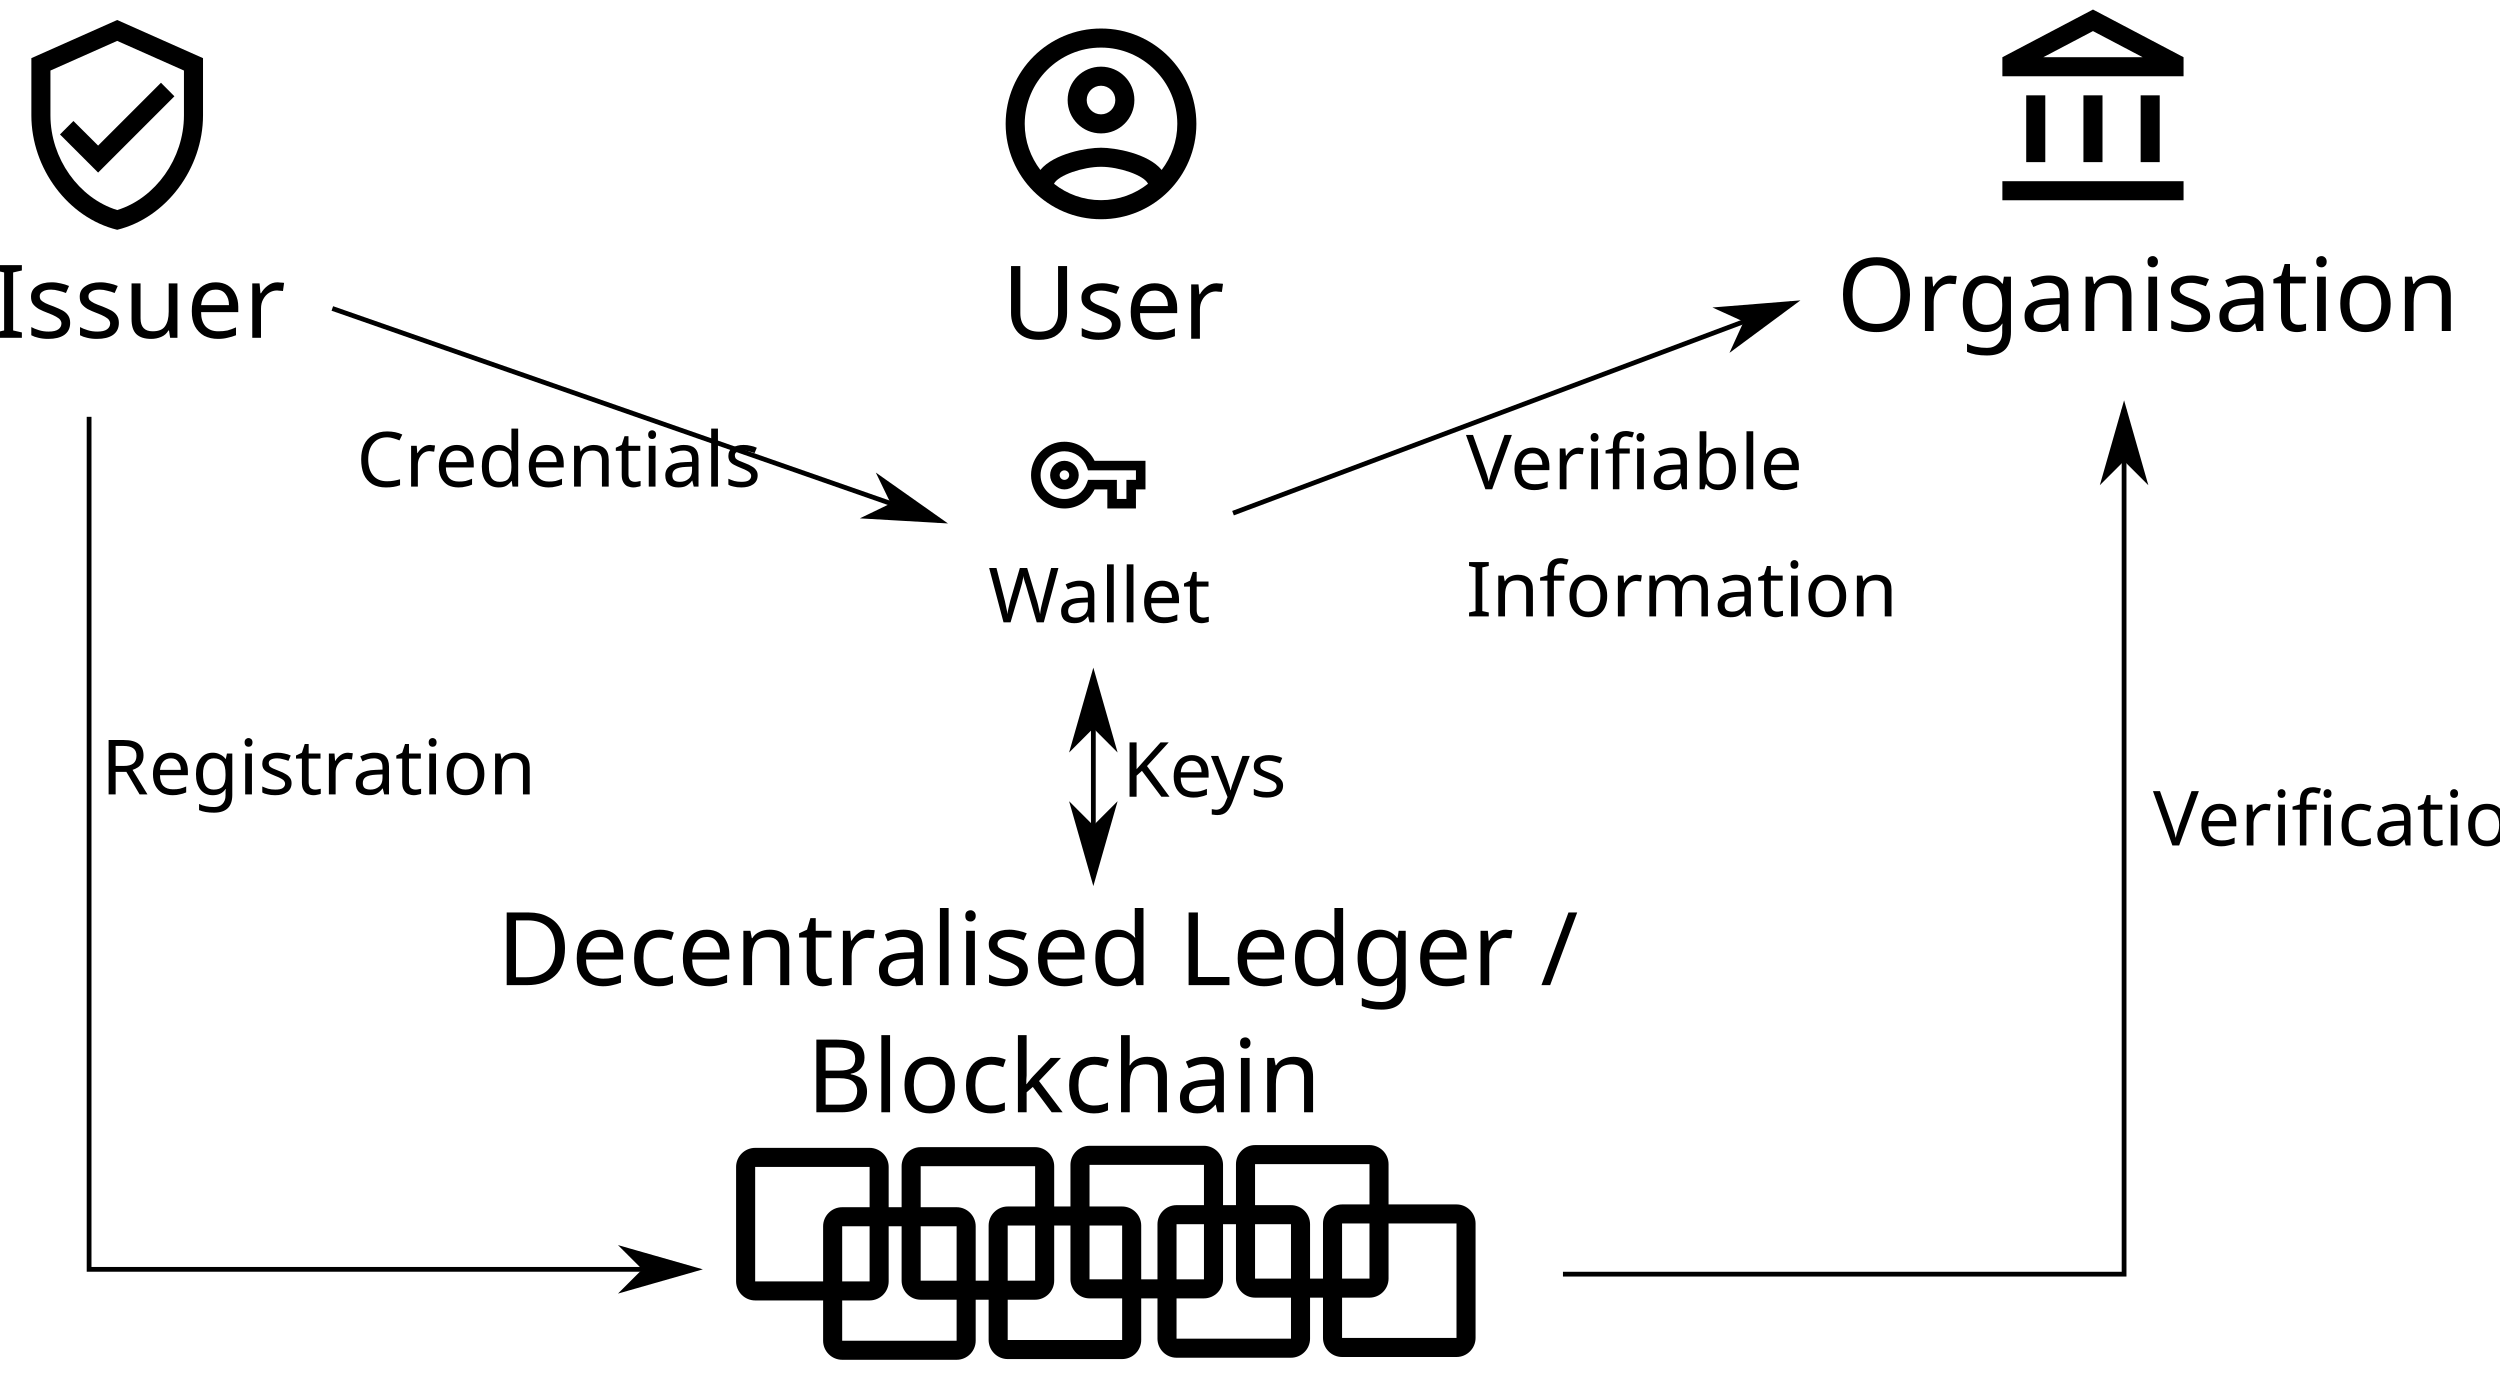
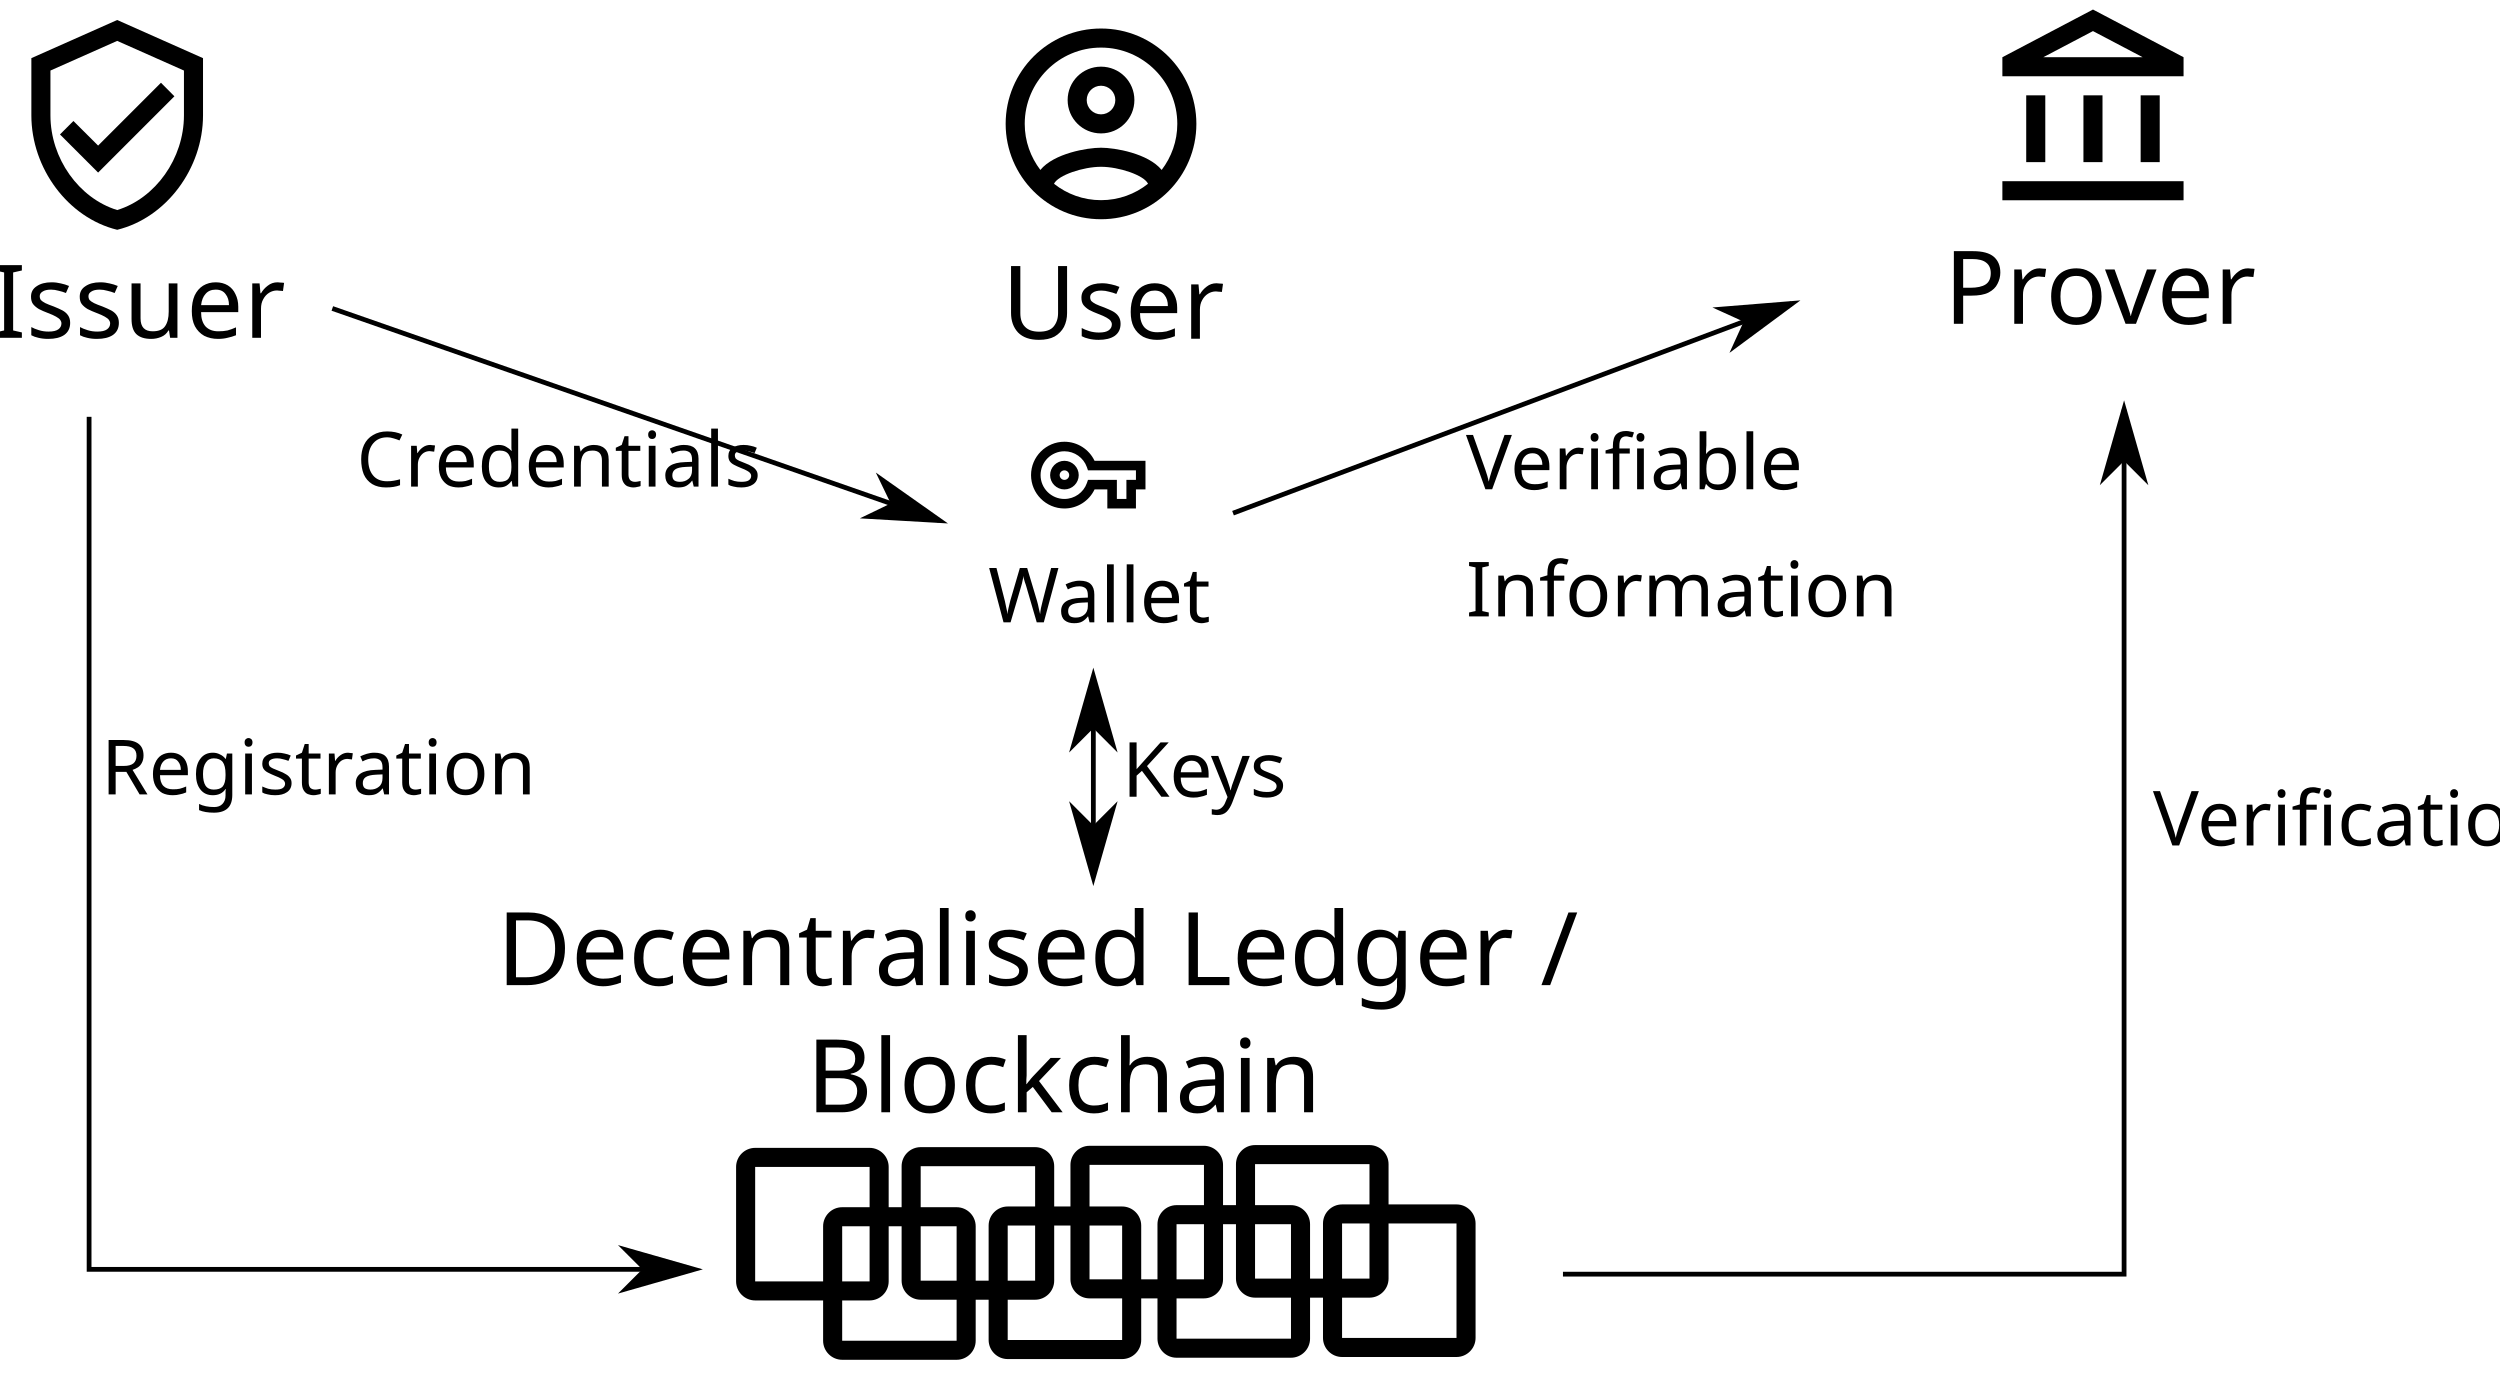
<svg xmlns="http://www.w3.org/2000/svg" width="138.726mm" height="77.572mm" viewBox="0 0 138.726 77.572" version="1.1" id="svg8">
  <defs id="defs2">
    <marker style="overflow:visible" id="marker7815" refX="0" refY="0" orient="auto">
      <path transform="matrix(-0.8,0,0,-0.8,-10,0)" style="fill:#000000;fill-opacity:1;fill-rule:evenodd;stroke:#000000;stroke-width:1pt;stroke-opacity:1" d="M 0,0 5,-5 -12.5,0 5,5 Z" id="path7813" />
    </marker>
    <marker style="overflow:visible" id="marker7679" refX="0" refY="0" orient="auto">
      <path transform="matrix(0.8,0,0,0.8,10,0)" style="fill:#000000;fill-opacity:1;fill-rule:evenodd;stroke:#000000;stroke-width:1pt;stroke-opacity:1" d="M 0,0 5,-5 -12.5,0 5,5 Z" id="path7677" />
    </marker>
    <marker style="overflow:visible" id="marker7561" refX="0" refY="0" orient="auto">
      <path transform="matrix(-0.8,0,0,-0.8,-10,0)" style="fill:#000000;fill-opacity:1;fill-rule:evenodd;stroke:#000000;stroke-width:1pt;stroke-opacity:1" d="M 0,0 5,-5 -12.5,0 5,5 Z" id="path7559" />
    </marker>
    <marker orient="auto" refY="0" refX="0" id="marker7421" style="overflow:visible">
      <path id="path7419" d="M 0,0 5,-5 -12.5,0 5,5 Z" style="fill:#000000;fill-opacity:1;fill-rule:evenodd;stroke:#000000;stroke-width:1pt;stroke-opacity:1" transform="matrix(-0.8,0,0,-0.8,-10,0)" />
    </marker>
    <marker orient="auto" refY="0" refX="0" id="marker7325" style="overflow:visible">
      <path id="path7323" d="M 0,0 5,-5 -12.5,0 5,5 Z" style="fill:#000000;fill-opacity:1;fill-rule:evenodd;stroke:#000000;stroke-width:1pt;stroke-opacity:1" transform="matrix(-0.8,0,0,-0.8,-10,0)" />
    </marker>
    <marker style="overflow:visible" id="marker7219" refX="0" refY="0" orient="auto">
      <path transform="matrix(-0.8,0,0,-0.8,-10,0)" style="fill:#000000;fill-opacity:1;fill-rule:evenodd;stroke:#000000;stroke-width:1pt;stroke-opacity:1" d="M 0,0 5,-5 -12.5,0 5,5 Z" id="path7217" />
    </marker>
    <marker style="overflow:visible" id="marker6241" refX="0" refY="0" orient="auto">
      <path transform="matrix(0.8,0,0,0.8,10,0)" style="fill:#000000;fill-opacity:1;fill-rule:evenodd;stroke:#000000;stroke-width:1pt;stroke-opacity:1" d="M 0,0 5,-5 -12.5,0 5,5 Z" id="path6239" />
    </marker>
  </defs>
  <g id="layer1" transform="translate(-34.15683,-14.23239)">
    <g id="g1126" transform="translate(78.80804,14.1379)">
-       <text id="text889" y="18.464" x="57.274" style="font-style:normal;font-variant:normal;font-weight:normal;font-stretch:normal;font-size:5.644px;line-height:1.25;font-family:Calibri;-inkscape-font-specification:'Calibri, Normal';font-variant-ligatures:normal;font-variant-caps:normal;font-variant-numeric:normal;font-feature-settings:normal;text-align:start;letter-spacing:0px;word-spacing:0px;writing-mode:lr-tb;text-anchor:start;fill:#000000;fill-opacity:1;stroke:none;stroke-width:0.265" xml:space="preserve">
-         <tspan y="18.464" x="57.274" id="tspan907">Organisation</tspan>
+       <text id="text889" y="18.063" x="63.221" style="font-style:normal;font-variant:normal;font-weight:normal;font-stretch:normal;font-size:5.644px;line-height:1.25;font-family:Calibri;-inkscape-font-specification:'Calibri, Normal';font-variant-ligatures:normal;font-variant-caps:normal;font-variant-numeric:normal;font-feature-settings:normal;text-align:start;letter-spacing:0px;word-spacing:0px;writing-mode:lr-tb;text-anchor:start;fill:#000000;fill-opacity:1;stroke:none;stroke-width:0.265" xml:space="preserve">
+         <tspan y="18.063" x="63.221" id="tspan907">Prover</tspan>
      </text>
      <g transform="matrix(0.5291667,0,0,0.5291667,65.40307,0.09449405)" id="g1031" style="fill:#000000">
        <path style="fill:none" d="M 0,0 H 24 V 24 H 0 Z" id="path1017" />
        <path d="m 6.5,10 h -2 v 7 h 2 z m 6,0 h -2 v 7 h 2 z M 21,19 H 2 v 2 h 19 z m -2.5,-9 h -2 v 7 h 2 z M 11.5,3.26 16.71,6 H 6.29 L 11.5,3.26 M 11.5,1 2,6 V 8 H 21 V 6 Z" id="path1019" />
      </g>
    </g>
    <flowRoot xml:space="preserve" id="flowRoot2782" style="font-style:normal;font-variant:normal;font-weight:normal;font-stretch:normal;font-size:16px;line-height:1.25;font-family:Calibri;-inkscape-font-specification:'Calibri, Normal';font-variant-ligatures:normal;font-variant-caps:normal;font-variant-numeric:normal;font-feature-settings:normal;text-align:start;letter-spacing:0px;word-spacing:0px;writing-mode:lr-tb;text-anchor:start;fill:#000000;fill-opacity:1;stroke:none" transform="matrix(0.2645833,0,0,0.2645833,0.1700882,0.1889881)">
      <flowRegion id="flowRegion2784">
        <rect id="rect2786" width="92.5" height="23.214" x="188.214" y="80.921" />
      </flowRegion>
      <flowPara id="flowPara2788" />
    </flowRoot>
    <g id="g1119" transform="translate(88.73248,14.56745)">
      <text id="text1015" y="18.464" x="1.029" style="font-style:normal;font-variant:normal;font-weight:normal;font-stretch:normal;font-size:5.644px;line-height:1.25;font-family:Calibri;-inkscape-font-specification:'Calibri, Normal';font-variant-ligatures:normal;font-variant-caps:normal;font-variant-numeric:normal;font-feature-settings:normal;text-align:start;letter-spacing:0px;word-spacing:0px;writing-mode:lr-tb;text-anchor:start;fill:#000000;fill-opacity:1;stroke:none;stroke-width:0.265" xml:space="preserve">
        <tspan style="font-style:normal;font-variant:normal;font-weight:normal;font-stretch:normal;font-size:5.644px;font-family:Calibri;-inkscape-font-specification:'Calibri, Normal';font-variant-ligatures:normal;font-variant-caps:normal;font-variant-numeric:normal;font-feature-settings:normal;text-align:start;writing-mode:lr-tb;text-anchor:start;stroke-width:0.265" y="18.464" x="1.029" id="tspan1013">User</tspan>
      </text>
      <g transform="matrix(0.5291667,0,0,0.5291667,0.1700882,0.1889881)" id="g1085" style="fill:#000000">
        <path style="fill:none" d="M 0,0 H 24 V 24 H 0 Z" id="path1071" />
        <path d="M 12,2 C 6.48,2 2,6.48 2,12 2,17.52 6.48,22 12,22 17.52,22 22,17.52 22,12 22,6.48 17.52,2 12,2 Z M 7.07,18.28 C 7.5,17.38 10.12,16.5 12,16.5 c 1.88,0 4.51,0.88 4.93,1.78 C 15.57,19.36 13.86,20 12,20 10.14,20 8.43,19.36 7.07,18.28 Z M 18.36,16.83 C 16.93,15.09 13.46,14.5 12,14.5 10.54,14.5 7.07,15.09 5.64,16.83 4.62,15.49 4,13.82 4,12 4,7.59 7.59,4 12,4 c 4.41,0 8,3.59 8,8 0,1.82 -0.62,3.49 -1.64,4.83 z M 12,6 C 10.06,6 8.5,7.56 8.5,9.5 8.5,11.44 10.06,13 12,13 13.94,13 15.5,11.44 15.5,9.5 15.5,7.56 13.94,6 12,6 Z m 0,5 C 11.17,11 10.5,10.33 10.5,9.5 10.5,8.67 11.17,8 12,8 c 0.83,0 1.5,0.67 1.5,1.5 0,0.83 -0.67,1.5 -1.5,1.5 z" id="path1073" />
      </g>
    </g>
    <g id="g1133" transform="translate(58.7567,34.90825)">
      <g transform="matrix(0.2645833,0,0,0.2645833,32.61315,2.513542)" id="g1101" style="fill:#000000">
        <path style="fill:none" d="M 0,0 H 24 V 24 H 0 Z" id="path1087" />
        <path d="M 22,19 H 16 V 15 H 13.32 C 12.18,17.42 9.72,19 7,19 3.14,19 0,15.86 0,12 0,8.14 3.14,5 7,5 9.72,5 12.17,6.58 13.32,9 H 24 v 6 h -2 z m -4,-2 h 2 v -4 h 2 V 11 H 11.94 L 11.71,10.33 C 11.01,8.34 9.11,7 7,7 4.24,7 2,9.24 2,12 c 0,2.76 2.24,5 5,5 2.11,0 4.01,-1.34 4.71,-3.33 L 11.94,13 H 18 Z M 7,15 C 5.35,15 4,13.65 4,12 4,10.35 5.35,9 7,9 c 1.65,0 3,1.35 3,3 0,1.65 -1.35,3 -3,3 z m 0,-4 c -0.55,0 -1,0.45 -1,1 0,0.55 0.45,1 1,1 0.55,0 1,-0.45 1,-1 0,-0.55 -0.45,-1 -1,-1 z" id="path1089" />
      </g>
      <text id="text1105" y="13.857" x="30.242" style="font-style:normal;font-variant:normal;font-weight:normal;font-stretch:normal;font-size:1.411px;line-height:1.25;font-family:Calibri;-inkscape-font-specification:Calibri;letter-spacing:0px;word-spacing:0px;fill:#000000;fill-opacity:1;stroke:none;stroke-width:0.265" xml:space="preserve">
        <tspan style="font-style:normal;font-variant:normal;font-weight:normal;font-stretch:normal;font-size:4.233px;font-family:Calibri;-inkscape-font-specification:'Calibri, Normal';font-variant-ligatures:normal;font-variant-caps:normal;font-variant-numeric:normal;font-feature-settings:normal;text-align:start;writing-mode:lr-tb;text-anchor:start;stroke-width:0.265" y="13.857" x="30.242" id="tspan1103">Wallet</tspan>
      </text>
    </g>
    <g id="g2815" transform="translate(-27.36413,5.125244)">
      <g id="g7079" transform="translate(0,-1.290144)">
        <text xml:space="preserve" style="font-style:normal;font-variant:normal;font-weight:normal;font-stretch:normal;font-size:4.233px;line-height:1.25;font-family:Calibri;-inkscape-font-specification:'Calibri, Normal';font-variant-ligatures:normal;font-variant-caps:normal;font-variant-numeric:normal;font-feature-settings:normal;text-align:start;letter-spacing:0px;word-spacing:0px;writing-mode:lr-tb;text-anchor:start;fill:#000000;fill-opacity:1;stroke:none;stroke-width:0.265" x="61.047" y="29.14" id="text2792">
          <tspan id="tspan2790" x="61.047" y="29.14" style="font-style:normal;font-variant:normal;font-weight:normal;font-stretch:normal;font-size:5.644px;font-family:Calibri;-inkscape-font-specification:'Calibri, Normal';font-variant-ligatures:normal;font-variant-caps:normal;font-variant-numeric:normal;font-feature-settings:normal;text-align:start;writing-mode:lr-tb;text-anchor:start;stroke-width:0.265">Issuer</tspan>
        </text>
        <g style="fill:#000000" id="g2808" transform="matrix(0.5291667,0,0,0.5291667,61.67392,10.97804)">
          <path id="path2794" d="M 0,0 H 24 V 24 H 0 Z" style="fill:none" />
          <path id="path2796" d="M 12,1 3,5 v 6 c 0,5.55 3.84,10.74 9,12 5.16,-1.26 9,-6.45 9,-12 V 5 Z m 7,10 c 0,4.52 -2.98,8.69 -7,9.93 C 7.98,19.69 5,15.52 5,11 V 6.3 L 12,3.19 19,6.3 Z M 7.41,11.59 6,13 10,17 18,9 16.59,7.58 10,14.17 Z" />
        </g>
      </g>
    </g>
    <g id="g6904" transform="translate(0.2672695,1.603617)">
      <g transform="matrix(0.5291667,0,0,0.5291667,72.61889,74.20761)" id="g6731" style="fill:#000000">
        <path style="fill:none" d="M 0,0 H 24 V 24 H 0 Z" id="path6717" />
        <path d="M 18,4 H 6 C 4.9,4 4,4.9 4,6 v 12 c 0,1.1 0.9,2 2,2 h 12 c 1.1,0 2,-0.9 2,-2 V 6 C 20,4.9 19.1,4 18,4 Z m 0,14 H 6 V 6 h 12 z" id="path6719" />
      </g>
      <g transform="matrix(0.5291667,0,0,0.5291667,77.44753,77.50073)" id="g6731-7" style="fill:#000000">
        <path style="fill:none" d="M 0,0 H 24 V 24 H 0 Z" id="path6717-4" />
        <path d="M 18,4 H 6 C 4.9,4 4,4.9 4,6 v 12 c 0,1.1 0.9,2 2,2 h 12 c 1.1,0 2,-0.9 2,-2 V 6 C 20,4.9 19.1,4 18,4 Z m 0,14 H 6 V 6 h 12 z" id="path6719-5" />
      </g>
      <g transform="matrix(0.5291667,0,0,0.5291667,81.80371,74.16745)" id="g6731-0" style="fill:#000000">
        <path style="fill:none" d="M 0,0 H 24 V 24 H 0 Z" id="path6717-0" />
        <path d="M 18,4 H 6 C 4.9,4 4,4.9 4,6 v 12 c 0,1.1 0.9,2 2,2 h 12 c 1.1,0 2,-0.9 2,-2 V 6 C 20,4.9 19.1,4 18,4 Z m 0,14 H 6 V 6 h 12 z" id="path6719-6" />
      </g>
      <g transform="matrix(0.5291667,0,0,0.5291667,86.63235,77.46057)" id="g6731-7-3" style="fill:#000000">
        <path style="fill:none" d="M 0,0 H 24 V 24 H 0 Z" id="path6717-4-3" />
        <path d="M 18,4 H 6 C 4.9,4 4,4.9 4,6 v 12 c 0,1.1 0.9,2 2,2 h 12 c 1.1,0 2,-0.9 2,-2 V 6 C 20,4.9 19.1,4 18,4 Z m 0,14 H 6 V 6 h 12 z" id="path6719-5-0" />
      </g>
      <g transform="matrix(0.5291667,0,0,0.5291667,91.17279,74.09304)" id="g6731-06" style="fill:#000000">
        <path style="fill:none" d="M 0,0 H 24 V 24 H 0 Z" id="path6717-6" />
        <path d="M 18,4 H 6 C 4.9,4 4,4.9 4,6 v 12 c 0,1.1 0.9,2 2,2 h 12 c 1.1,0 2,-0.9 2,-2 V 6 C 20,4.9 19.1,4 18,4 Z m 0,14 H 6 V 6 h 12 z" id="path6719-4" />
      </g>
      <g transform="matrix(0.5291667,0,0,0.5291667,96.00144,77.38616)" id="g6731-7-33" style="fill:#000000">
        <path style="fill:none" d="M 0,0 H 24 V 24 H 0 Z" id="path6717-4-7" />
        <path d="M 18,4 H 6 C 4.9,4 4,4.9 4,6 v 12 c 0,1.1 0.9,2 2,2 h 12 c 1.1,0 2,-0.9 2,-2 V 6 C 20,4.9 19.1,4 18,4 Z m 0,14 H 6 V 6 h 12 z" id="path6719-5-6" />
      </g>
      <g transform="matrix(0.5291667,0,0,0.5291667,100.3576,74.05288)" id="g6731-0-0" style="fill:#000000">
        <path style="fill:none" d="M 0,0 H 24 V 24 H 0 Z" id="path6717-0-8" />
        <path d="M 18,4 H 6 C 4.9,4 4,4.9 4,6 v 12 c 0,1.1 0.9,2 2,2 h 12 c 1.1,0 2,-0.9 2,-2 V 6 C 20,4.9 19.1,4 18,4 Z m 0,14 H 6 V 6 h 12 z" id="path6719-6-1" />
      </g>
      <g transform="matrix(0.5291667,0,0,0.5291667,105.1863,77.34599)" id="g6731-7-3-1" style="fill:#000000">
        <path style="fill:none" d="M 0,0 H 24 V 24 H 0 Z" id="path6717-4-3-3" />
        <path d="M 18,4 H 6 C 4.9,4 4,4.9 4,6 v 12 c 0,1.1 0.9,2 2,2 h 12 c 1.1,0 2,-0.9 2,-2 V 6 C 20,4.9 19.1,4 18,4 Z m 0,14 H 6 V 6 h 12 z" id="path6719-5-0-4" />
      </g>
    </g>
    <text xml:space="preserve" style="font-style:normal;font-variant:normal;font-weight:normal;font-stretch:normal;font-size:5.644px;line-height:1.25;font-family:Calibri;-inkscape-font-specification:'Calibri, Normal';font-variant-ligatures:normal;font-variant-caps:normal;font-variant-numeric:normal;font-feature-settings:normal;text-align:center;letter-spacing:0px;word-spacing:0px;writing-mode:lr-tb;text-anchor:middle;fill:#000000;fill-opacity:1;stroke:none;stroke-width:0.265" x="96.864" y="68.9" id="text6878">
      <tspan id="tspan6876" x="96.864" y="68.9" style="font-style:normal;font-variant:normal;font-weight:normal;font-stretch:normal;font-size:5.644px;font-family:Calibri;-inkscape-font-specification:'Calibri, Normal';font-variant-ligatures:normal;font-variant-caps:normal;font-variant-numeric:normal;font-feature-settings:normal;text-align:center;writing-mode:lr-tb;text-anchor:middle;stroke-width:0.265">Decentralised Ledger /</tspan>
      <tspan x="96.864" y="75.956" style="font-style:normal;font-variant:normal;font-weight:normal;font-stretch:normal;font-size:5.644px;font-family:Calibri;-inkscape-font-specification:'Calibri, Normal';font-variant-ligatures:normal;font-variant-caps:normal;font-variant-numeric:normal;font-feature-settings:normal;text-align:center;writing-mode:lr-tb;text-anchor:middle;stroke-width:0.265" id="tspan7081">Blockchain</tspan>
    </text>
    <path style="fill:none;stroke:#000000;stroke-width:0.265px;stroke-linecap:butt;stroke-linejoin:miter;stroke-opacity:1;marker-start:url(#marker6241);marker-end:" d="M 72.644,84.669 H 39.101 V 37.362" id="path7083" />
    <path style="fill:none;stroke:#000000;stroke-width:0.265px;stroke-linecap:butt;stroke-linejoin:miter;stroke-opacity:1;marker-start:;marker-end:url(#marker7219)" d="m 120.886,84.936 h 31.137 v -47.975" id="path7133" />
    <text xml:space="preserve" style="font-style:normal;font-variant:normal;font-weight:normal;font-stretch:normal;font-size:5.644px;line-height:1.25;font-family:Calibri;-inkscape-font-specification:'Calibri, Normal';font-variant-ligatures:normal;font-variant-caps:normal;font-variant-numeric:normal;font-feature-settings:normal;text-align:start;letter-spacing:0px;word-spacing:0px;writing-mode:lr-tb;text-anchor:start;fill:#000000;fill-opacity:1;stroke:none;stroke-width:0.265" x="153.626" y="61.149" id="text7313">
      <tspan id="tspan7311" x="153.626" y="61.149" style="font-style:normal;font-variant:normal;font-weight:normal;font-stretch:normal;font-size:4.233px;font-family:Calibri;-inkscape-font-specification:'Calibri, Normal';font-variant-ligatures:normal;font-variant-caps:normal;font-variant-numeric:normal;font-feature-settings:normal;text-align:start;writing-mode:lr-tb;text-anchor:start;stroke-width:0.265">Verification</tspan>
    </text>
    <path style="fill:none;stroke:#000000;stroke-width:0.265px;stroke-linecap:butt;stroke-linejoin:miter;stroke-opacity:1;marker-end:url(#marker7325)" d="m 52.598,31.349 33.676,11.76" id="path7315" />
    <path style="fill:none;stroke:#000000;stroke-width:0.265px;stroke-linecap:butt;stroke-linejoin:miter;stroke-opacity:1;marker-end:url(#marker7421)" d="M 102.578,42.708 133.581,31.081" id="path7411" />
    <text xml:space="preserve" style="font-style:normal;font-variant:normal;font-weight:normal;font-stretch:normal;font-size:5.644px;line-height:1.25;font-family:Calibri;-inkscape-font-specification:'Calibri, Normal';font-variant-ligatures:normal;font-variant-caps:normal;font-variant-numeric:normal;font-feature-settings:normal;text-align:start;letter-spacing:0px;word-spacing:0px;writing-mode:lr-tb;text-anchor:start;fill:#000000;fill-opacity:1;stroke:none;stroke-width:0.265" x="39.779" y="58.313" id="text7521">
      <tspan id="tspan7519" x="39.779" y="58.313" style="font-style:normal;font-variant:normal;font-weight:normal;font-stretch:normal;font-size:4.233px;font-family:Calibri;-inkscape-font-specification:'Calibri, Normal';font-variant-ligatures:normal;font-variant-caps:normal;font-variant-numeric:normal;font-feature-settings:normal;text-align:start;writing-mode:lr-tb;text-anchor:start;stroke-width:0.265">Registration</tspan>
    </text>
    <text xml:space="preserve" style="font-style:normal;font-variant:normal;font-weight:normal;font-stretch:normal;font-size:5.644px;line-height:1.25;font-family:Calibri;-inkscape-font-specification:'Calibri, Normal';font-variant-ligatures:normal;font-variant-caps:normal;font-variant-numeric:normal;font-feature-settings:normal;text-align:start;letter-spacing:0px;word-spacing:0px;writing-mode:lr-tb;text-anchor:start;fill:#000000;fill-opacity:1;stroke:none;stroke-width:0.265" x="53.935" y="41.238" id="text7525">
      <tspan id="tspan7523" x="53.935" y="41.238" style="font-style:normal;font-variant:normal;font-weight:normal;font-stretch:normal;font-size:4.233px;font-family:Calibri;-inkscape-font-specification:'Calibri, Normal';font-variant-ligatures:normal;font-variant-caps:normal;font-variant-numeric:normal;font-feature-settings:normal;text-align:start;writing-mode:lr-tb;text-anchor:start;stroke-width:0.265">Credentials</tspan>
    </text>
    <text xml:space="preserve" style="font-style:normal;font-variant:normal;font-weight:normal;font-stretch:normal;font-size:5.644px;line-height:1.25;font-family:Calibri;-inkscape-font-specification:'Calibri, Normal';font-variant-ligatures:normal;font-variant-caps:normal;font-variant-numeric:normal;font-feature-settings:normal;text-align:start;letter-spacing:0px;word-spacing:0px;writing-mode:lr-tb;text-anchor:start;fill:#000000;fill-opacity:1;stroke:none;stroke-width:0.265" x="115.504" y="41.382" id="text7525-0">
      <tspan x="115.504" y="41.382" style="font-style:normal;font-variant:normal;font-weight:normal;font-stretch:normal;font-size:4.233px;line-height:0em;font-family:Calibri;-inkscape-font-specification:'Calibri, Normal';font-variant-ligatures:normal;font-variant-caps:normal;font-variant-numeric:normal;font-feature-settings:normal;text-align:start;writing-mode:lr-tb;text-anchor:start;stroke-width:0.265" id="tspan7545">Verifiable </tspan>
      <tspan x="115.504" y="48.438" style="font-style:normal;font-variant:normal;font-weight:normal;font-stretch:normal;font-size:4.233px;line-height:0em;font-family:Calibri;-inkscape-font-specification:'Calibri, Normal';font-variant-ligatures:normal;font-variant-caps:normal;font-variant-numeric:normal;font-feature-settings:normal;text-align:start;writing-mode:lr-tb;text-anchor:start;stroke-width:0.265" id="tspan7549">Information</tspan>
    </text>
    <path style="fill:none;stroke:#000000;stroke-width:0.265px;stroke-linecap:butt;stroke-linejoin:miter;stroke-opacity:1;marker-start:url(#marker7679);marker-end:url(#marker7815)" d="M 94.827,51.795 V 62.887" id="path7551" />
    <text xml:space="preserve" style="font-style:normal;font-variant:normal;font-weight:normal;font-stretch:normal;font-size:5.644px;line-height:1.25;font-family:Calibri;-inkscape-font-specification:'Calibri, Normal';font-variant-ligatures:normal;font-variant-caps:normal;font-variant-numeric:normal;font-feature-settings:normal;text-align:start;letter-spacing:0px;word-spacing:0px;writing-mode:lr-tb;text-anchor:start;fill:#000000;fill-opacity:1;stroke:none;stroke-width:0.265" x="96.431" y="58.443" id="text7969">
      <tspan id="tspan7967" x="96.431" y="58.443" style="font-style:normal;font-variant:normal;font-weight:normal;font-stretch:normal;font-size:4.233px;font-family:Calibri;-inkscape-font-specification:'Calibri, Normal';font-variant-ligatures:normal;font-variant-caps:normal;font-variant-numeric:normal;font-feature-settings:normal;text-align:start;writing-mode:lr-tb;text-anchor:start;stroke-width:0.265">Keys</tspan>
    </text>
  </g>
</svg>
